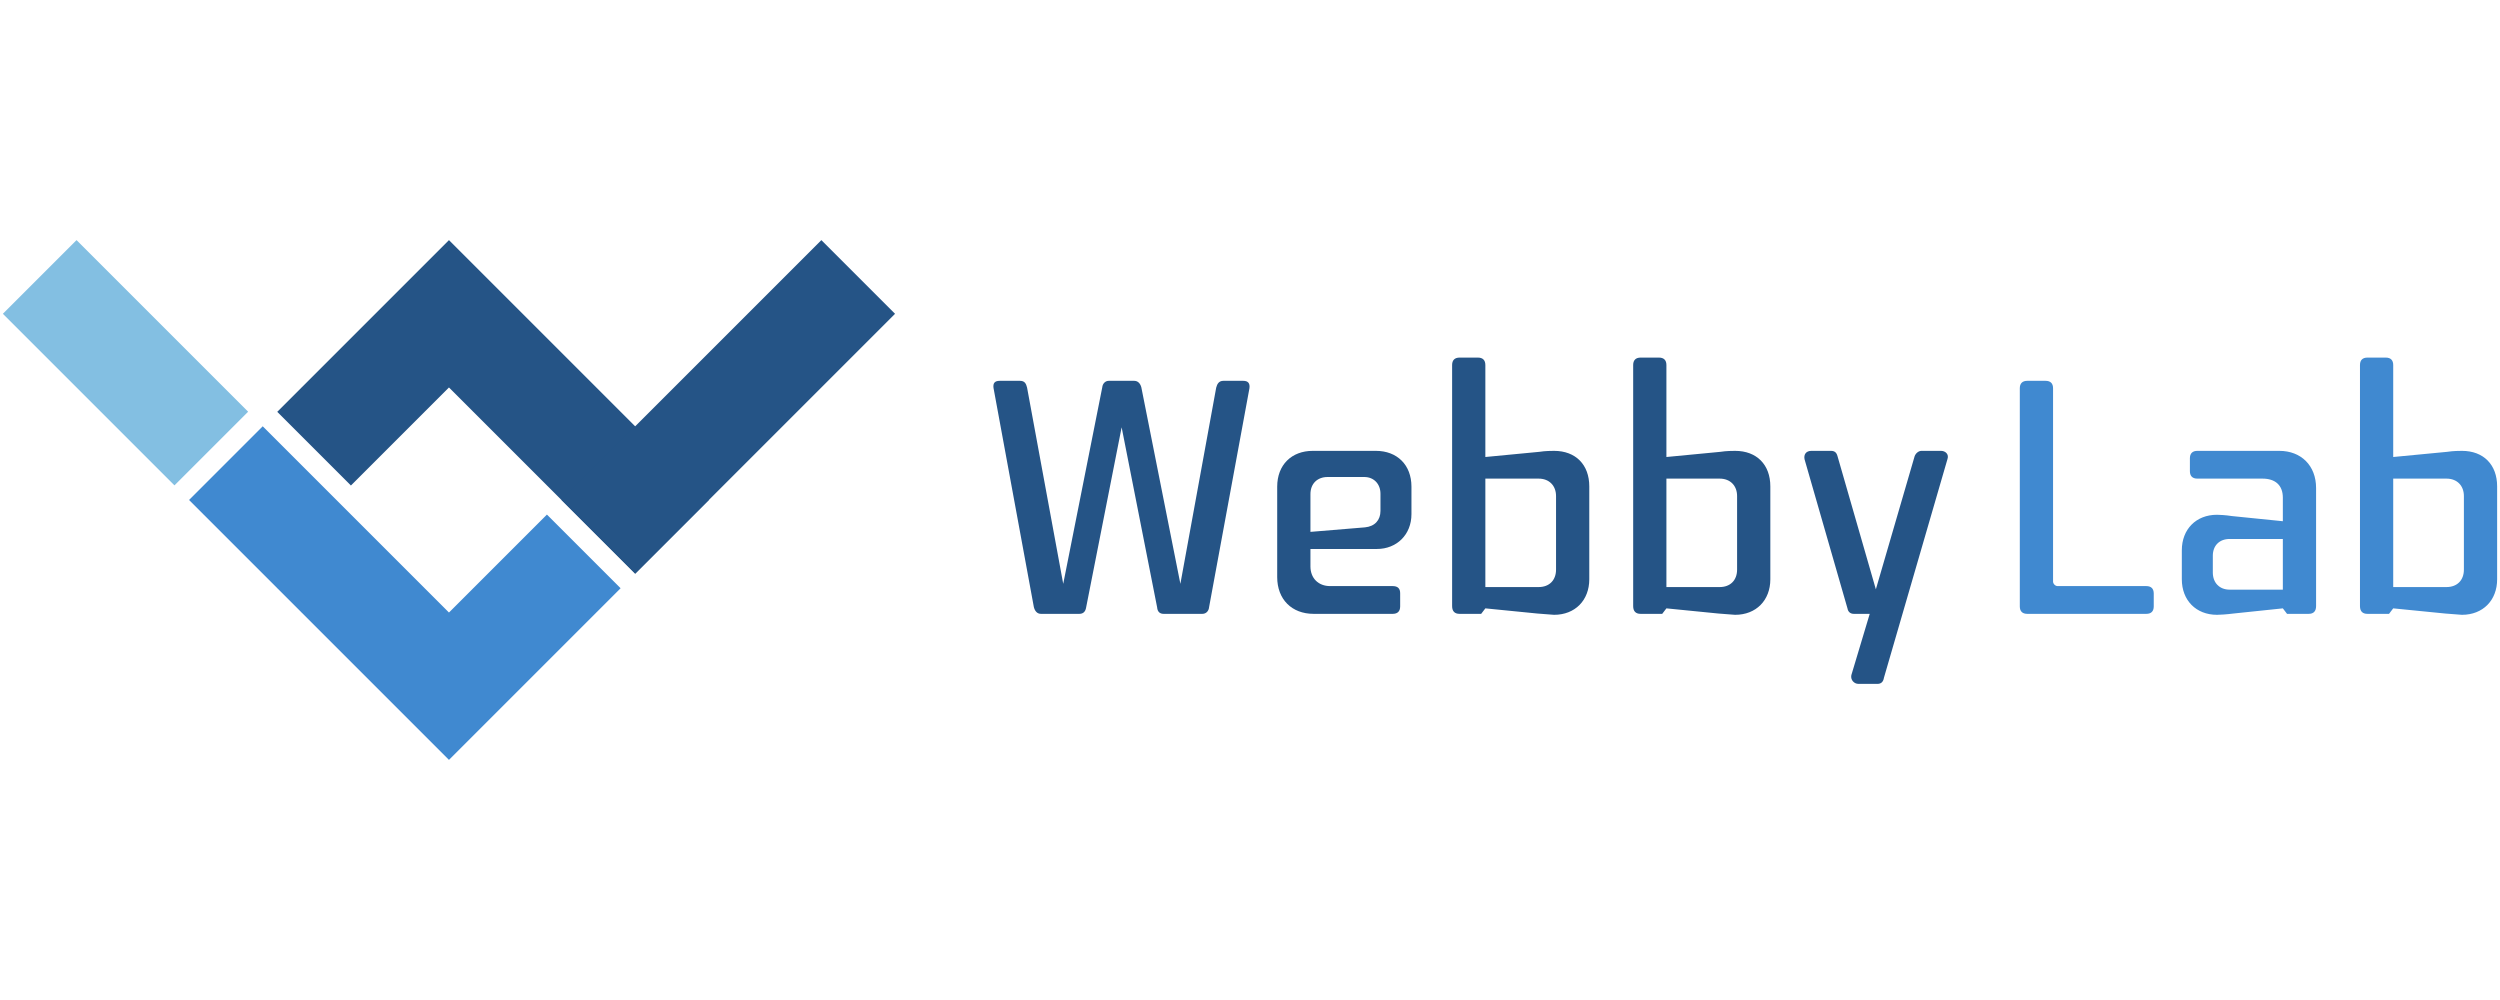
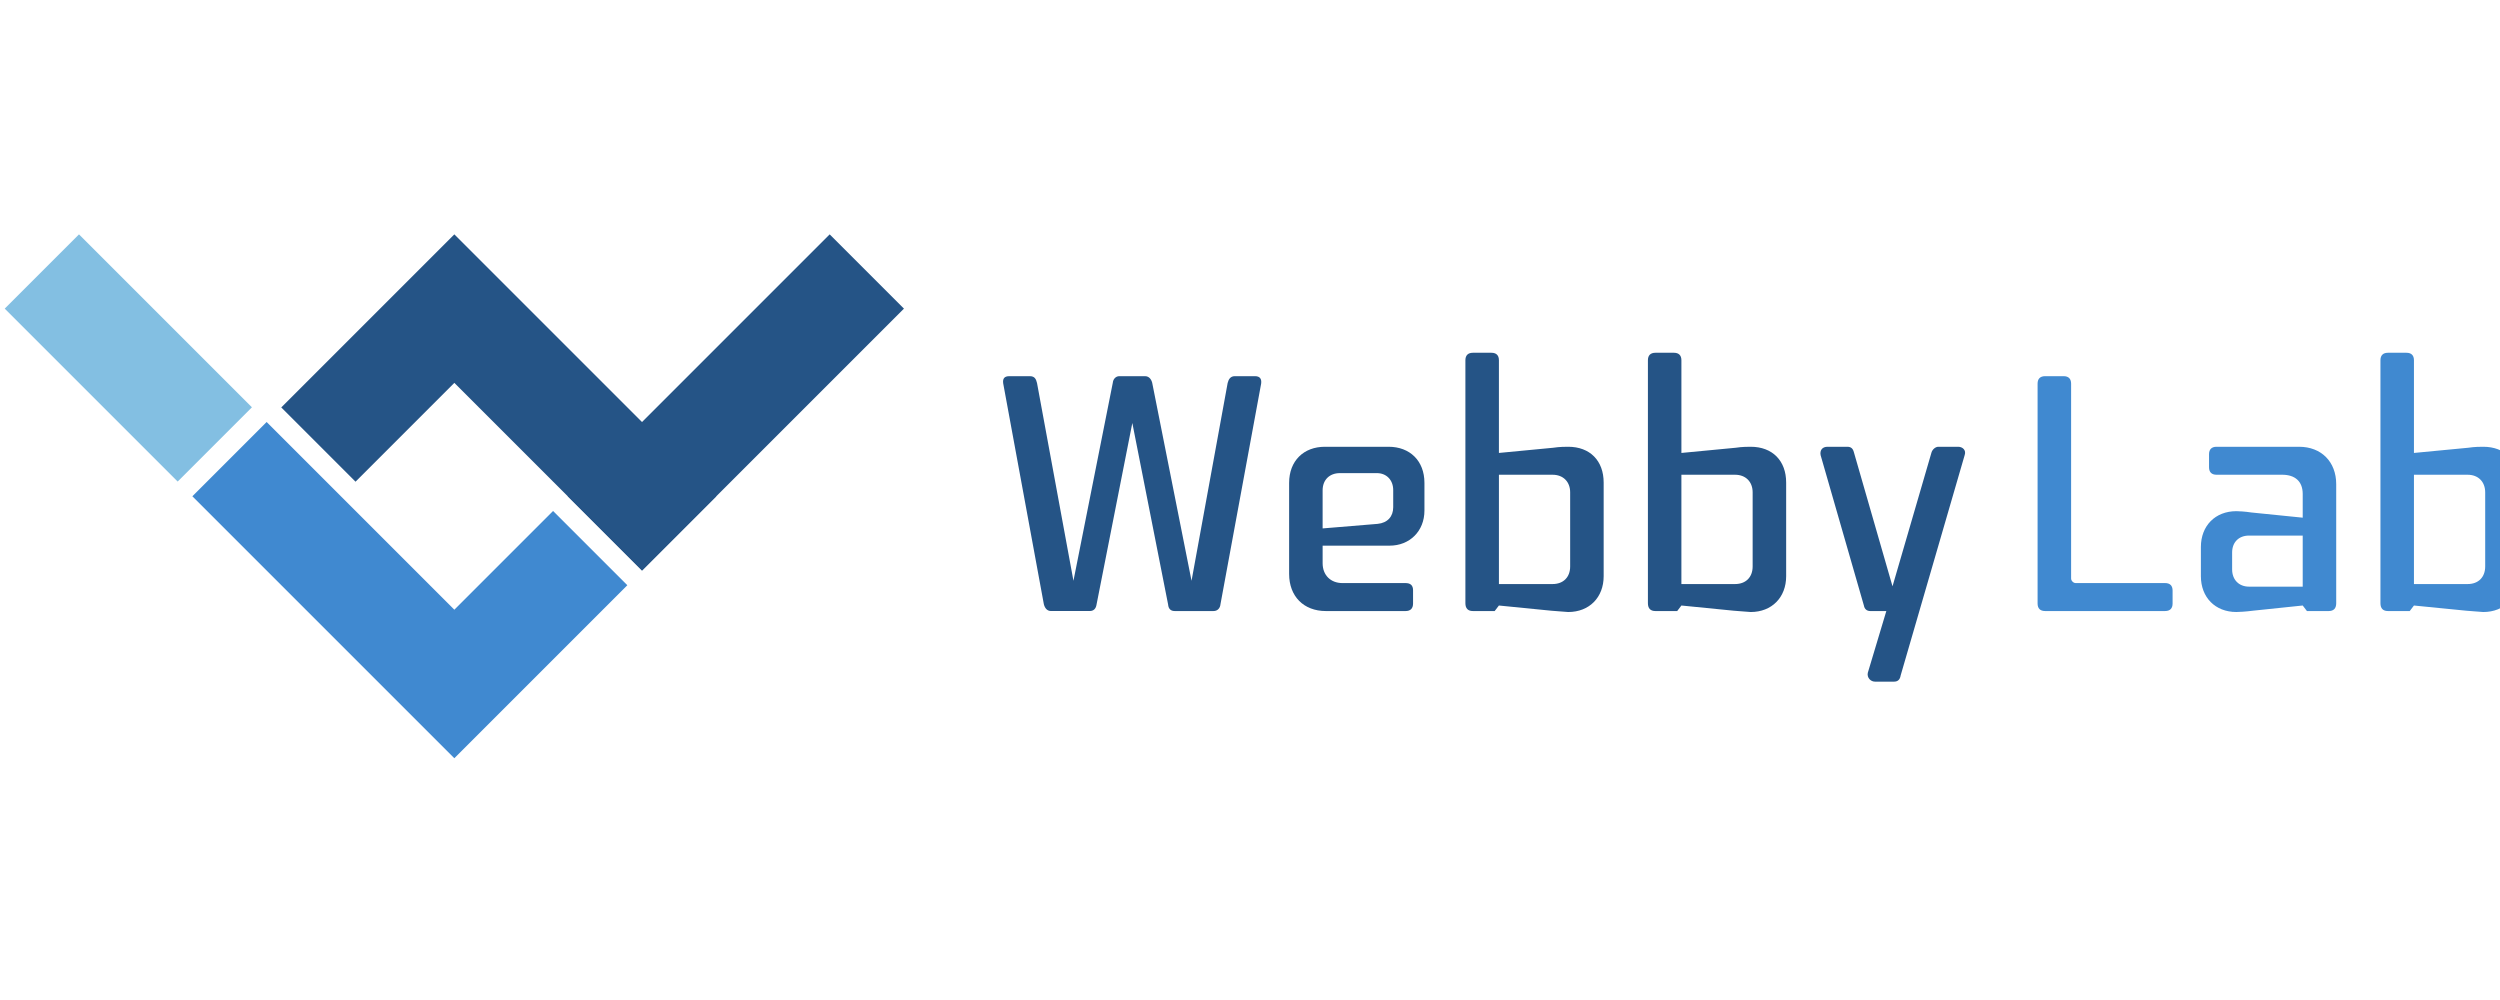
<svg xmlns="http://www.w3.org/2000/svg" width="500" height="200">
+   <path fill="none" d="M-1-1h502v202H-1z" />
  <g>
-     <rect fill="none" id="canvas_background" height="202" width="502" y="-1" x="-1" />
-   </g>
-   <g>
-     <g id="g10" transform="matrix(0.1026811,0,0,-0.1026811,-10.87174,285.6299) ">
-       <g id="g12" transform="translate(-346.8803,893.8838) scale(0.386503) ">
-         <path fill="#255486" fill-rule="nonzero" id="path14" d="m3433.931,3674.309l-865.36,-865.37l371.26,-371.28l494.1,494.09l938.39,-938.38l371.3,371.3l-1309.69,1309.64" />
-         <path fill="#83bfe2" fill-rule="nonzero" id="path16" d="m2421.862,2809.629l-864.69,864.68l-371.296,-371.28l864.696,-864.67l371.29,371.27" />
-         <path fill="#255486" fill-rule="nonzero" id="path18" d="m4372.422,1993.499l1309.59,1309.53l-371.3,371.28l-1309.57,-1309.56l371.28,-371.25" />
-         <path fill="#4089d0" fill-rule="nonzero" id="path20" d="m3927.592,2291.219l-493.66,-493.66l-938.53,938.57l-371.3,-371.33l1309.83,-1309.8l864.961,864.97l-371.301,371.25" />
-         <path fill="#255486" fill-rule="nonzero" id="path22" d="m6311.582,2965.209c24.4,0 30.92,-14.64 35.78,-34.15l182.17,-988.9l196.79,990.53c1.63,17.88 14.65,32.52 32.52,32.52l128.49,0c19.53,0 30.92,-14.64 35.78,-32.52l196.82,-990.53l180.54,988.9c4.87,19.51 14.62,34.15 35.76,34.15l100.85,0c24.4,0 34.15,-13.01 30.89,-37.41l-203.31,-1102.74c-1.6,-19.5 -14.62,-34.15 -34.15,-34.15l-195.16,0c-19.51,0 -30.89,11.38 -32.52,32.52l-178.92,907.57l-178.91,-907.57c-3.26,-21.14 -14.64,-32.52 -34.15,-32.52l-193.55,0c-19.52,0 -30.9,14.65 -35.79,34.15l-203.31,1104.37c-3.23,24.39 6.52,35.78 30.92,35.78l102.46,0" />
-         <path fill="#255486" fill-rule="nonzero" id="path24" d="m7775.372,2204.019l274.88,22.77c50.39,4.89 78.05,37.41 78.05,82.95l0,86.21c0,50.43 -34.15,84.58 -81.32,84.58l-185.4,0c-50.43,0 -86.21,-32.55 -86.21,-86.21l0,-190.3zm-167.53,227.71c0,110.61 73.19,180.54 178.91,180.54l318.78,0c105.719,0 178.91,-69.93 178.91,-180.54l0,-138.24c0,-104.11 -74.82,-175.65 -174.04,-175.65l-335.03,0l0,-87.84c0,-60.18 40.64,-99.22 99.2,-99.22l315.54,0c24.4,0 37.419,-11.36 37.419,-35.78l0,-66.68c0,-24.4 -13.02,-37.41 -37.419,-37.41l-398.49,0c-110.59,0 -183.78,73.2 -183.78,185.41l0,455.41" />
-         <path fill="#255486" fill-rule="nonzero" id="path26" d="m8656.861,2472.409l0,-546.5l268.39,0c53.66,0 87.811,34.16 87.811,87.82l0,370.84c0,52.05 -34.15,87.84 -87.811,87.84l-268.39,0zm-37.38,609.9c24.39,0 37.38,-13.01 37.38,-37.41l0,-463.54l271.62,26.02c30.92,4.89 63.439,4.89 74.82,4.89c108.979,0 177.29,-69.93 177.29,-178.91l0,-468.4c0,-105.72 -71.57,-178.91 -177.29,-178.91c-13.011,0 -52.03,4.86 -84.57,6.49l-261.87,26.03l-21.13,-27.66l-108.96,0c-24.4,0 -37.41,13.01 -37.41,39.04l0,1214.95c0,24.4 13.01,37.41 37.41,37.41l92.71,0" />
-         <path fill="#255486" fill-rule="nonzero" id="path28" d="m9569.282,2472.409l0,-546.5l268.38,0c53.66,0 87.811,34.16 87.811,87.82l0,370.84c0,52.05 -34.15,87.84 -87.811,87.84l-268.38,0zm-37.39,609.9c24.399,0 37.39,-13.01 37.39,-37.41l0,-463.54l271.64,26.02c30.891,4.89 63.41,4.89 74.79,4.89c108.98,0 177.29,-69.93 177.29,-178.91l0,-468.4c0,-105.72 -71.569,-178.91 -177.29,-178.91c-13.01,0 -52.029,4.86 -84.569,6.49l-261.86,26.03l-21.14,-27.66l-108.98,0c-24.37,0 -37.39,13.01 -37.39,39.04l0,1214.95c0,24.4 13.02,37.41 37.39,37.41l92.73,0" />
-         <path fill="#255486" fill-rule="nonzero" id="path30" d="m10398.702,2612.269c17.9,0 27.7,-8.14 32.6,-26.02l193.5,-671.72l195.2,670.09c4.9,14.64 19.5,27.65 34.2,27.65l99.2,0c21.1,0 40.6,-16.27 32.5,-40.67l-320.4,-1102.7c-3.3,-21.14 -14.7,-30.92 -32.5,-30.92l-96,0c-21.2,0 -40.7,19.51 -35.8,43.9l92.7,309.03l-79.7,0c-17.9,0 -29.3,9.78 -32.5,27.66l-216.3,751.4c-4.9,24.4 8.1,42.3 34.1,42.3l99.2,0" />
-         <path fill="#4089d0" fill-rule="nonzero" id="path32" d="m11517.802,1953.569c0,-11.41 11.4,-22.79 22.7,-22.79l447.3,0c24.4,0 37.4,-12.99 37.4,-37.38l0,-65.08c0,-24.4 -13,-37.41 -37.4,-37.41l-600.1,0c-24.4,0 -37.5,13.01 -37.5,37.41l0,1099.48c0,24.4 13.1,37.41 37.5,37.41l92.699,0c24.4,0 37.4,-13.01 37.4,-37.41l0,-974.23" />
-         <path fill="#4089d0" fill-rule="nonzero" id="path34" d="m12407.401,2168.239c-50.4,0 -84.5,-32.52 -84.5,-84.58l0,-84.55c0,-52.05 34.1,-86.21 84.5,-86.21l268.4,0l0,255.34l-268.4,0zm250.5,444.03c110.6,0 185.4,-74.82 185.4,-187.03l0,-595.29c0,-26.03 -13,-39.04 -37.4,-39.04l-109,0l-21.1,27.66l-248.9,-26.03c-37.4,-4.86 -71.5,-6.49 -82.9,-6.49c-105.699,0 -177.3,73.19 -177.3,178.91l0,146.36c0,105.72 71.601,178.91 177.3,178.91c11.4,0 43.9,-1.63 74.801,-6.49l257,-26.03l0,118.73c0,63.42 -39,95.97 -102.5,95.97l-328.5,0c-24.4,0 -37.4,13.01 -37.4,37.38l0,65.07c0,24.4 13,37.41 37.4,37.41l413.1,0" />
-         <path fill="#4089d0" fill-rule="nonzero" id="path36" d="m13232.002,2472.409l0,-546.5l268.4,0c53.699,0 87.8,34.16 87.8,87.82l0,370.84c0,52.05 -34.101,87.84 -87.8,87.84l-268.4,0zm-37.4,609.9c24.4,0 37.4,-13.01 37.4,-37.41l0,-463.54l271.6,26.02c30.9,4.89 63.5,4.89 74.9,4.89c108.9,0 177.2,-69.93 177.2,-178.91l0,-468.4c0,-105.72 -71.5,-178.91 -177.2,-178.91c-13.1,0 -52.1,4.86 -84.6,6.49l-261.9,26.03l-21.1,-27.66l-109,0c-24.4,0 -37.4,13.01 -37.4,39.04l0,1214.95c0,24.4 13,37.41 37.4,37.41l92.699,0" />
-       </g>
+     <g>
+       <path fill="#255486" d="M90.867 46.873L56.253 81.487l14.85 14.852 19.764-19.765 37.536 37.535 14.852-14.852-52.388-52.385" />
+       <path fill="#83bfe2" d="M50.384 81.46L15.797 46.873.945 61.723l34.588 34.588 14.85-14.85" />
+       <path fill="#255486" d="M128.407 114.105l52.383-52.38-14.852-14.852-52.382 52.382 14.85 14.85" />
+       <path fill="#4089d0" d="M110.614 102.196l-19.747 19.747L53.327 84.4 38.473 99.253l52.393 52.392 34.6-34.6-14.853-14.85" />
+       <path fill="#255486" d="M205.973 75.237c.976 0 1.237.585 1.43 1.366l7.288 39.556 7.873-39.623c.065-.715.586-1.3 1.3-1.3h5.14c.78 0 1.237.585 1.43 1.3l7.874 39.622 7.222-39.557c.194-.78.584-1.366 1.43-1.366h4.033c.976 0 1.366.52 1.236 1.496l-8.134 44.11c-.064.78-.584 1.366-1.366 1.366h-7.806c-.78 0-1.236-.457-1.3-1.302l-7.158-36.303-7.156 36.303c-.13.845-.586 1.3-1.366 1.3h-7.742c-.78 0-1.236-.585-1.432-1.365l-8.132-44.175c-.13-.976.26-1.43 1.237-1.43h4.098" />
+       <path fill="#255486" d="M264.525 105.684l10.995-.91c2.016-.196 3.122-1.497 3.122-3.32v-3.447c0-2.017-1.366-3.383-3.253-3.383h-7.417c-2.017 0-3.448 1.302-3.448 3.448v7.612zm-6.7-9.108c0-4.425 2.926-7.222 7.155-7.222h12.75c4.23 0 7.158 2.797 7.158 7.222v5.53c0 4.164-2.993 7.025-6.962 7.025h-13.4v3.515c0 2.407 1.624 3.97 3.967 3.97h12.62c.977 0 1.498.453 1.498 1.43v2.667c0 .976-.52 1.497-1.496 1.497h-15.94c-4.423 0-7.35-2.93-7.35-7.418V96.576" />
+       <path fill="#255486" d="M299.784 94.95v21.86h10.736c2.146 0 3.512-1.368 3.512-3.514V98.462c0-2.082-1.366-3.513-3.512-3.513h-10.736zm-1.495-24.397c.975 0 1.494.52 1.494 1.496v18.54l10.865-1.04c1.236-.196 2.537-.196 2.992-.196 4.36 0 7.092 2.797 7.092 7.157v18.737c0 4.228-2.863 7.156-7.092 7.156-.52 0-2.08-.194-3.383-.26l-10.476-1.04-.845 1.106h-4.36c-.975 0-1.496-.522-1.496-1.563V72.05c0-.977.52-1.497 1.497-1.497h3.71" />
+       <path fill="#255486" d="M336.28 94.95v21.86h10.736c2.147 0 3.513-1.368 3.513-3.514V98.462c0-2.082-1.367-3.513-3.514-3.513H336.28zm-1.494-24.397c.976 0 1.495.52 1.495 1.496v18.54l10.867-1.04c1.235-.196 2.536-.196 2.99-.196 4.36 0 7.093 2.797 7.093 7.157v18.737c0 4.228-2.863 7.156-7.092 7.156-.52 0-2.08-.194-3.382-.26l-10.475-1.04-.844 1.106h-4.36c-.974 0-1.495-.522-1.495-1.563V72.05c0-.977.522-1.497 1.496-1.497h3.71" />
+       <path fill="#255486" d="M369.458 89.354c.716 0 1.108.326 1.304 1.04l7.74 26.87 7.808-26.804c.196-.585.78-1.106 1.368-1.106h3.968c.844 0 1.624.65 1.3 1.627l-12.816 44.11c-.132.845-.588 1.236-1.3 1.236h-3.84c-.848 0-1.628-.78-1.432-1.756l3.708-12.36h-3.188c-.716 0-1.172-.393-1.3-1.108l-8.652-30.056c-.196-.976.324-1.692 1.364-1.692h3.968" />
+       <path fill="#4089d0" d="M414.222 115.702c0 .457.456.912.908.912h17.892c.976 0 1.496.52 1.496 1.495v2.602c0 .976-.52 1.497-1.496 1.497h-24.004c-.976 0-1.5-.522-1.5-1.498v-43.98c0-.975.524-1.495 1.5-1.495h3.708c.976 0 1.496.52 1.496 1.496v38.97" />
+       <path fill="#4089d0" d="M449.806 107.115c-2.016 0-3.38 1.3-3.38 3.384v3.38c0 2.083 1.364 3.45 3.38 3.45h10.736v-10.215h-10.736zm10.02-17.76c4.424 0 7.416 2.992 7.416 7.48v23.812c0 1.04-.52 1.562-1.496 1.562h-4.36l-.844-1.108-9.956 1.04c-1.496.196-2.86.26-3.316.26-4.228 0-7.092-2.927-7.092-7.155v-5.855c0-4.23 2.864-7.156 7.092-7.156.456 0 1.756.065 2.992.26l10.28 1.04v-4.75c0-2.535-1.56-3.837-4.1-3.837h-13.14c-.976 0-1.496-.522-1.496-1.497V90.85c0-.975.52-1.496 1.496-1.496h16.524" />
+       <path fill="#4089d0" d="M482.79 94.95v21.86h10.736c2.148 0 3.512-1.368 3.512-3.514V98.462c0-2.082-1.364-3.513-3.512-3.513H482.79zm-1.496-24.397c.976 0 1.496.52 1.496 1.496v18.54l10.864-1.04c1.236-.196 2.54-.196 2.996-.196 4.356 0 7.088 2.797 7.088 7.157v18.737c0 4.228-2.86 7.156-7.088 7.156-.524 0-2.084-.194-3.384-.26l-10.476-1.04-.844 1.106h-4.36c-.976 0-1.496-.522-1.496-1.563V72.05c0-.977.52-1.497 1.496-1.497h3.708" />
    </g>
  </g>
</svg>
